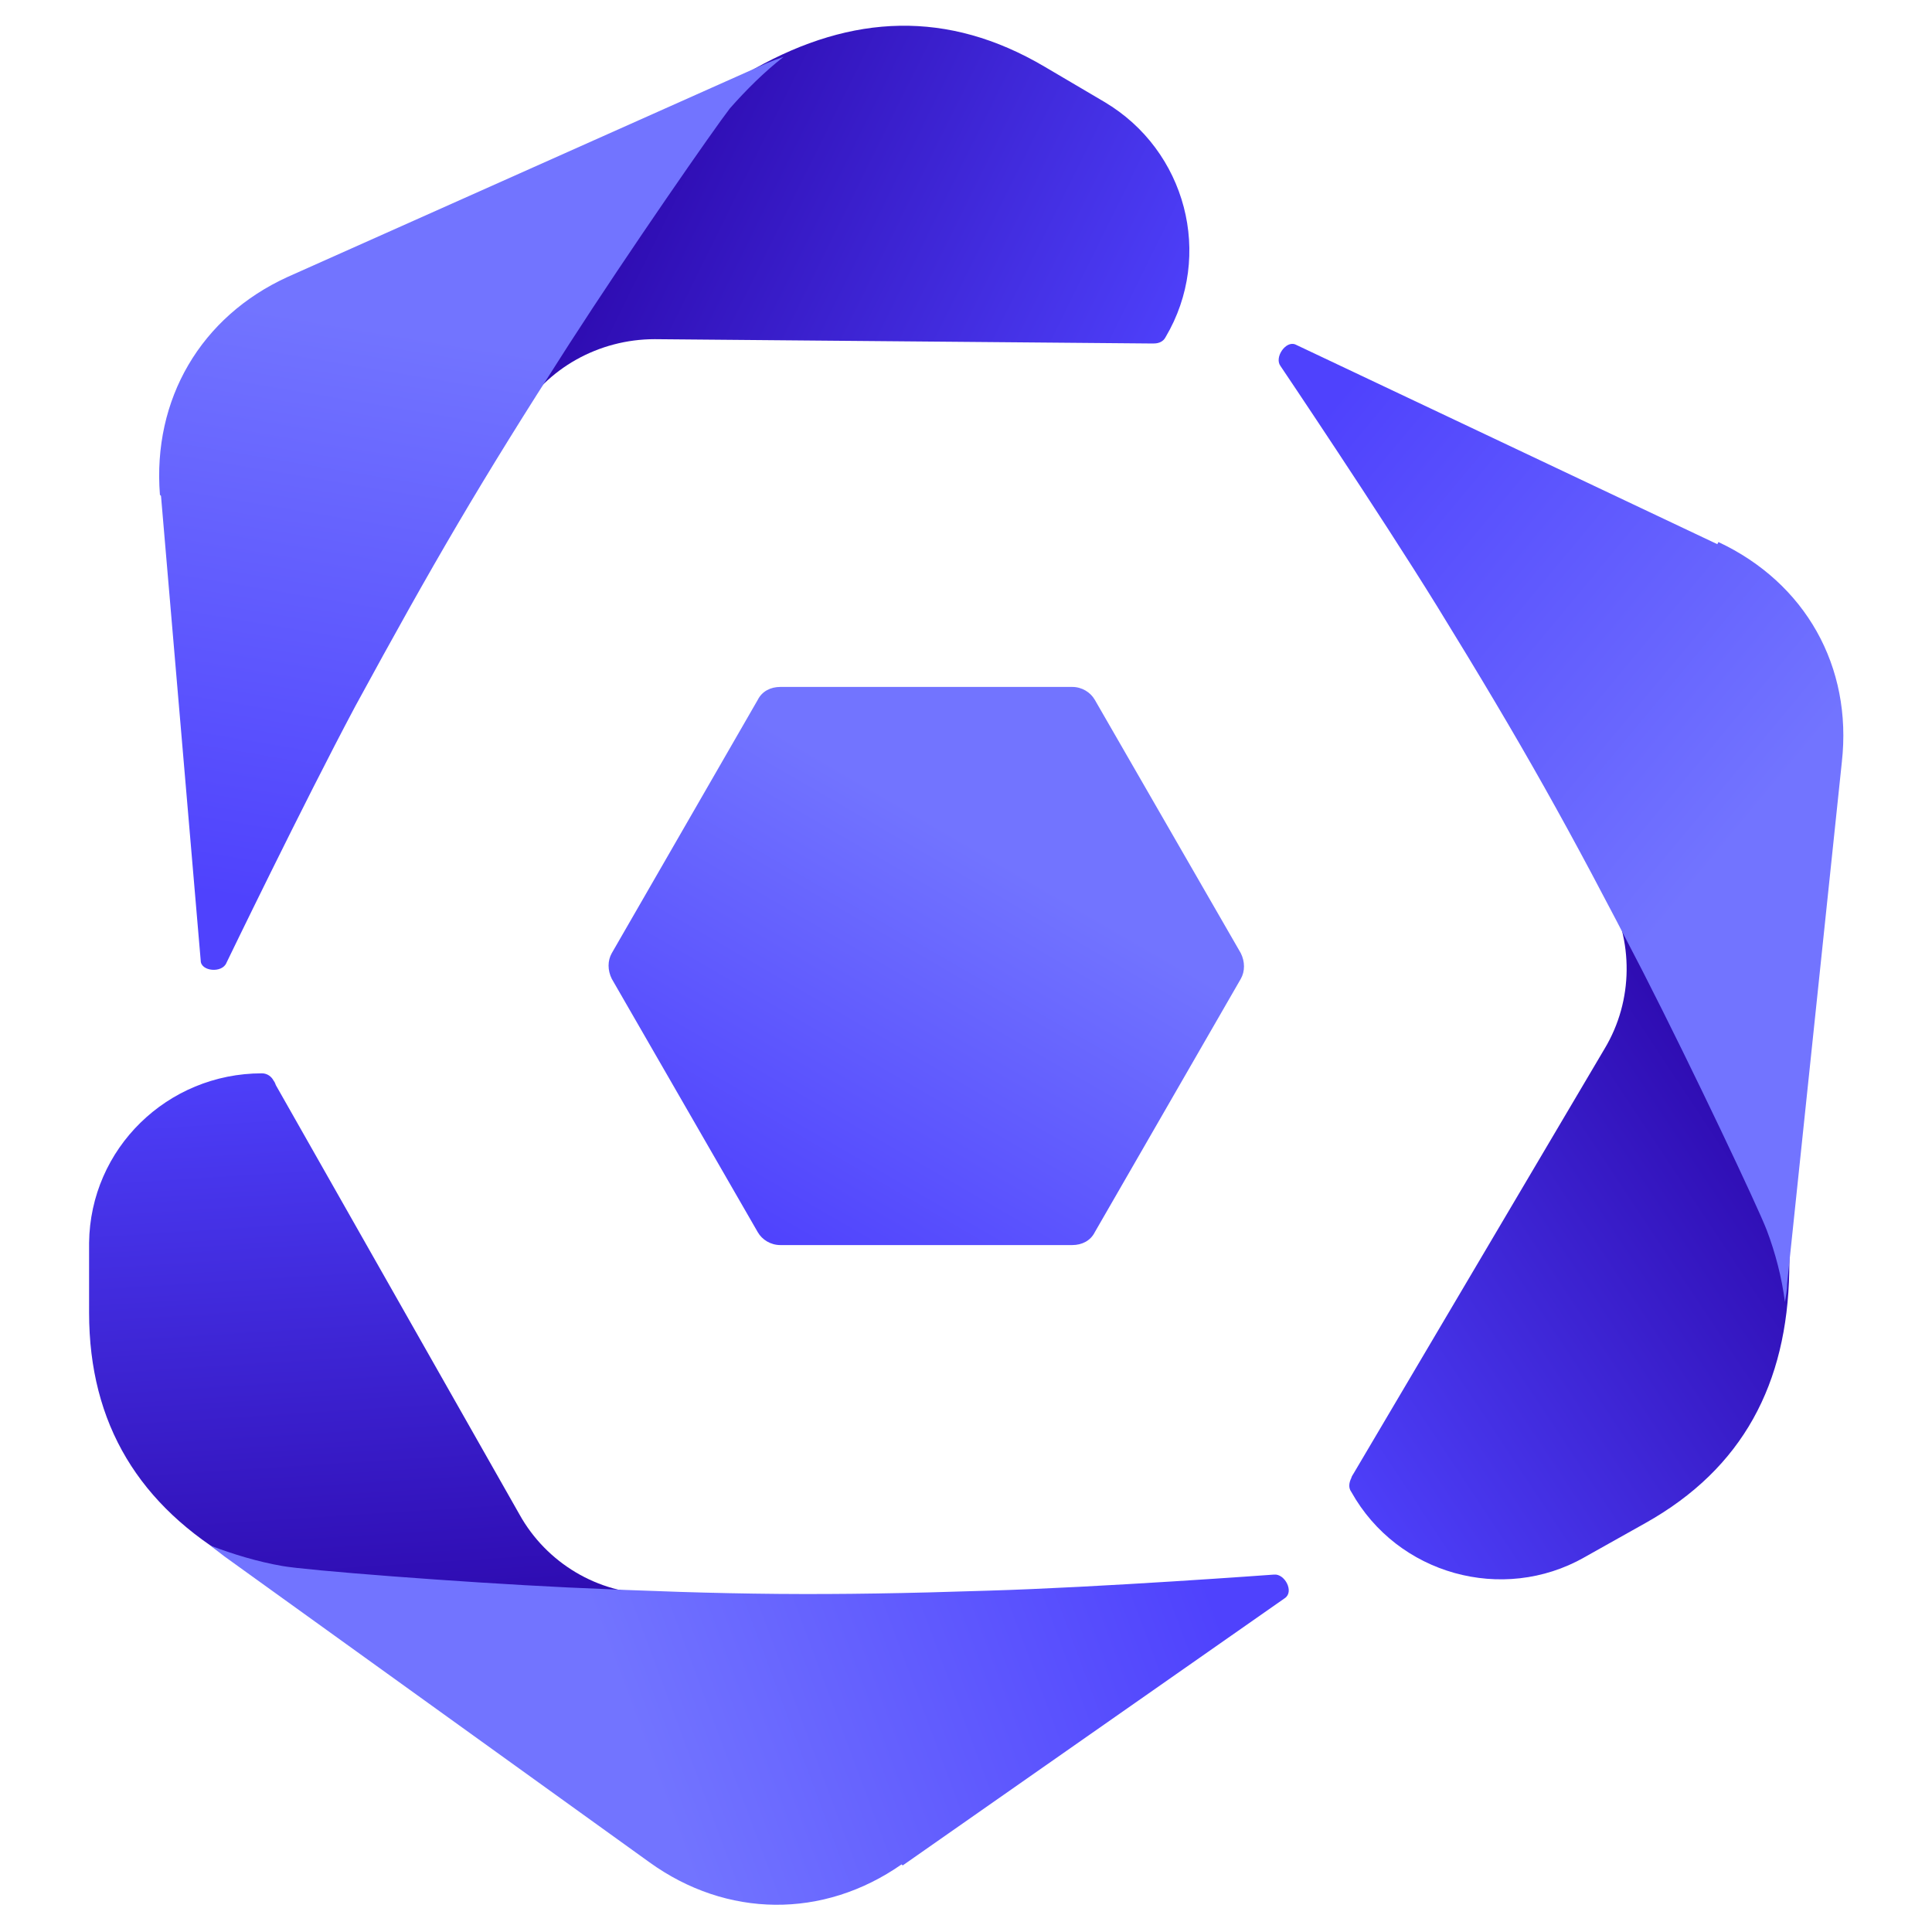
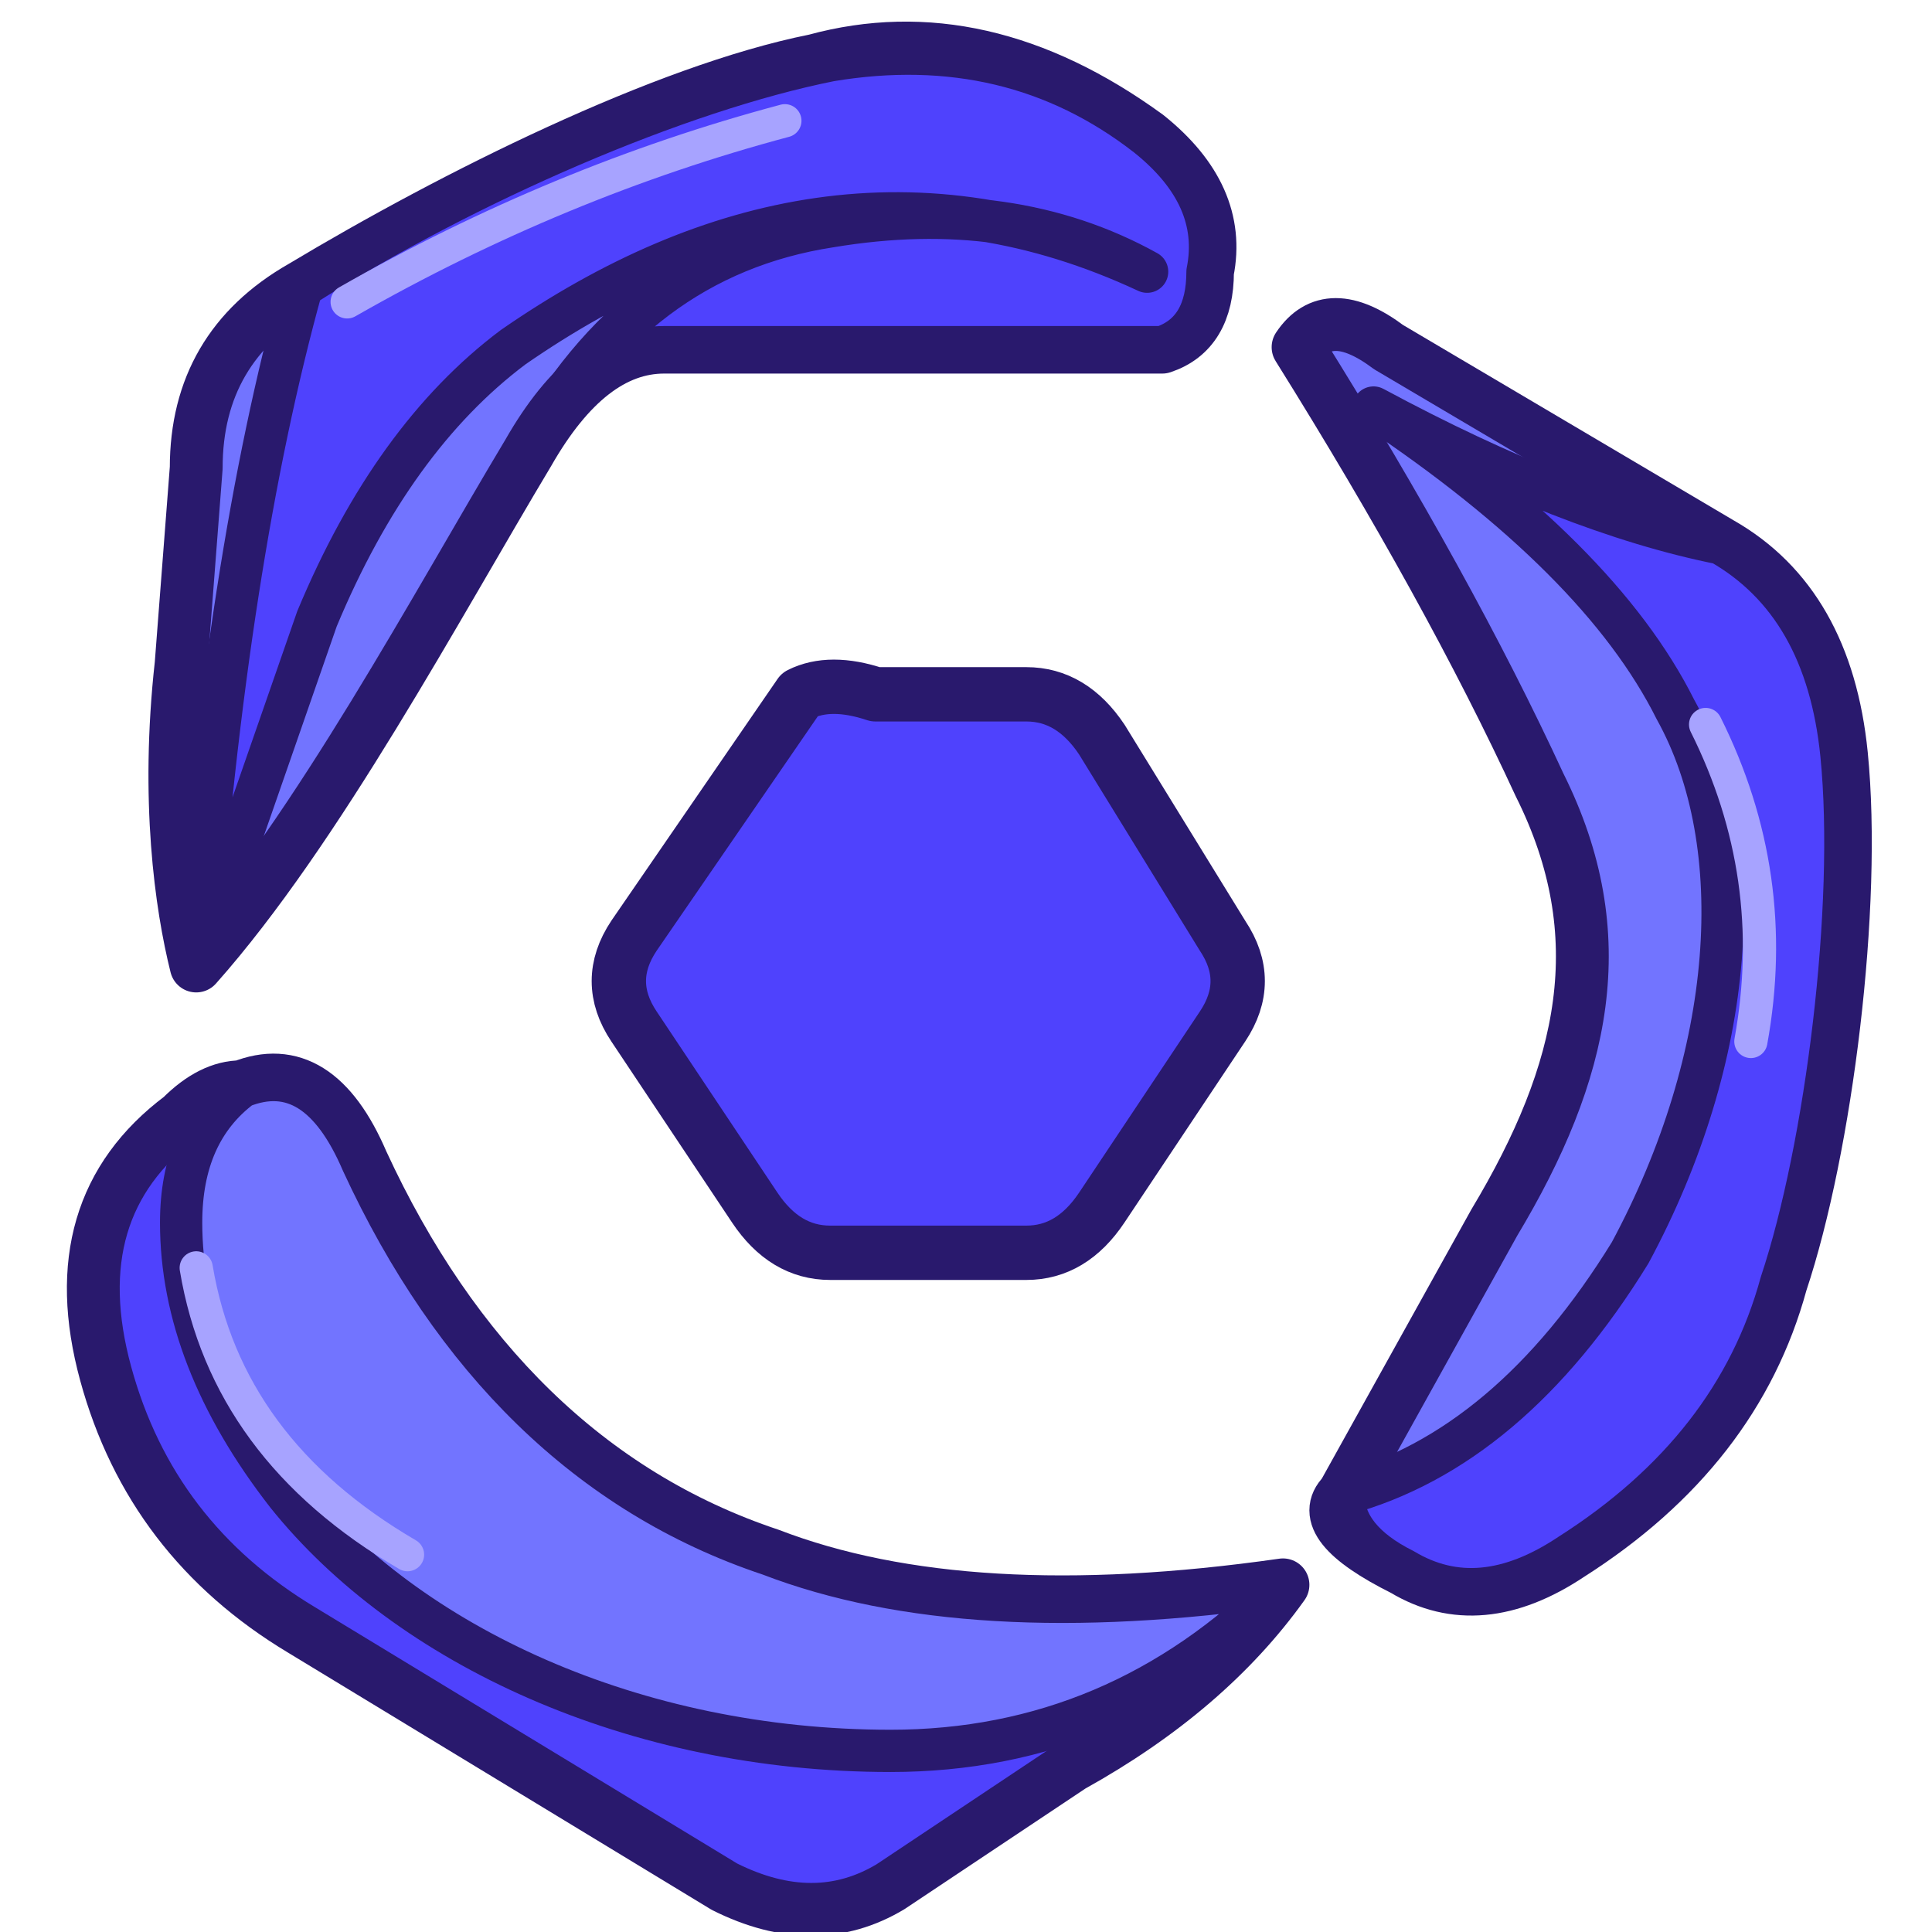
- <svg xmlns="http://www.w3.org/2000/svg" id="uuid-645e1a75-da5d-404f-bf96-89a226f09f6b" width="128" height="128" viewBox="0 0 128 128">
-   <defs>
-     <linearGradient id="uuid-4f1efce1-37cf-406c-b128-cf9114afff85" x1="5.56" y1="256.3" x2="10.64" y2="253.79" gradientTransform="translate(0 258) scale(1 -1)" gradientUnits="userSpaceOnUse">
-       <stop offset="0" stop-color="#2c08ac" />
-       <stop offset="1" stop-color="#4f42fd" />
-     </linearGradient>
-     <linearGradient id="uuid-6088aa4c-3bec-4299-bae1-74ba3671c29b" x1="4.44" y1="255.95" x2="3.18" y2="248.45" gradientTransform="translate(0 258) scale(1 -1)" gradientUnits="userSpaceOnUse">
-       <stop offset=".15" stop-color="#7274ff" />
-       <stop offset=".87" stop-color="#4f42fd" />
-     </linearGradient>
-     <linearGradient id="uuid-ffb42736-2c34-4c58-ad75-668626ee22db" x1="16.48" y1="247.97" x2="11.76" y2="244.84" gradientTransform="translate(0 258) scale(1 -1)" gradientUnits="userSpaceOnUse">
-       <stop offset="0" stop-color="#2c08ac" />
-       <stop offset="1" stop-color="#4f42fd" />
-     </linearGradient>
-     <linearGradient id="uuid-051c1446-420c-49ba-a742-dfd9ab44b6da" x1="16.75" y1="249.11" x2="10.9" y2="253.97" gradientTransform="translate(0 258) scale(1 -1)" gradientUnits="userSpaceOnUse">
-       <stop offset=".15" stop-color="#7274ff" />
-       <stop offset=".87" stop-color="#4f42fd" />
-     </linearGradient>
-     <linearGradient id="uuid-2917f7fa-600c-4537-8955-1e12f16c0435" x1="3.84" y1="242.7" x2="3.48" y2="248.35" gradientTransform="translate(0 258) scale(1 -1)" gradientUnits="userSpaceOnUse">
-       <stop offset="0" stop-color="#2c08ac" />
-       <stop offset="1" stop-color="#4f42fd" />
-     </linearGradient>
-     <linearGradient id="uuid-6737973f-a039-4011-af9a-ff4f59941901" x1="4.7" y1="241.9" x2="11.82" y2="244.56" gradientTransform="translate(0 258) scale(1 -1)" gradientUnits="userSpaceOnUse">
-       <stop offset=".15" stop-color="#7274ff" />
-       <stop offset=".87" stop-color="#4f42fd" />
-     </linearGradient>
-     <linearGradient id="uuid-431338b8-dcc6-47bd-a4af-71142395342a" x1="7.12" y1="246.4" x2="10.13" y2="251.6" gradientTransform="translate(0 258) scale(1 -1)" gradientUnits="userSpaceOnUse">
-       <stop offset="0" stop-color="#4f42fd" />
-       <stop offset=".7" stop-color="#7274ff" />
-     </linearGradient>
-   </defs>
-   <g transform="scale(7.111111)">
-     <path d="M4.55,4.35l.28-.47c.26-.45.75-.72,1.27-.72l4.6.04s.03,0,.05,0c.05,0,.09-.02.11-.06.45-.76.19-1.74-.57-2.19,0,0,.34.2-.56-.33-.9-.53-1.79-.49-2.7.02L2.54,3.17l2.01,1.19Z" fill="url(#uuid-4f1efce1-37cf-406c-b128-cf9114afff85)" />
-     <path d="M1.49,4.61c-.07-.89.38-1.66,1.19-2.03L7.14.59c.05-.02.1-.04.16-.06-.18.14-.35.31-.5.48-.14.18-.94,1.33-1.5,2.2-.83,1.29-1.26,2.03-1.99,3.37-.49.92-1.2,2.39-1.2,2.39-.04.1-.24.08-.24-.02l-.37-4.33Z" fill="url(#uuid-6088aa4c-3bec-4299-bae1-74ba3671c29b)" />
-     <path d="M14.7,7.83l.27.48c.25.45.25,1.01-.02,1.46l-2.34,3.96s-.02.03-.02.04c-.02.04-.03.09,0,.13.43.77,1.41,1.04,2.17.61,0,0-.34.19.57-.32s1.32-1.3,1.34-2.34l.08-5.15-2.04,1.15Z" fill="url(#uuid-ffb42736-2c34-4c58-ad75-668626ee22db)" />
-     <path d="M16.01,5.05c.81.38,1.25,1.16,1.15,2.05l-.51,4.86c0,.06-.01.11-.02.17-.03-.23-.09-.46-.17-.67-.08-.21-.68-1.48-1.15-2.4-.7-1.36-1.12-2.11-1.92-3.41-.55-.89-1.46-2.24-1.46-2.24-.06-.08.05-.24.14-.2l3.93,1.86Z" fill="url(#uuid-051c1446-420c-49ba-a742-dfd9ab44b6da)" />
-     <path d="M6.64,14.85h-.55c-.52,0-1-.29-1.25-.74l-2.27-4s-.01-.03-.02-.04c-.02-.04-.06-.07-.11-.07-.88,0-1.6.7-1.61,1.58,0,0,0-.39,0,.65,0,1.04.47,1.8,1.37,2.32l4.43,2.63.02-2.34Z" fill="url(#uuid-2917f7fa-600c-4537-8955-1e12f16c0435)" />
-     <path d="M8.4,17.37c-.73.51-1.63.5-2.35-.02l-3.96-2.85s-.09-.07-.13-.1c.21.08.44.15.67.19.22.04,1.62.15,2.66.2,1.53.07,2.39.08,3.91.03,1.04-.03,2.67-.15,2.67-.15.1-.01.19.16.1.22l-3.56,2.49Z" fill="url(#uuid-6737973f-a039-4011-af9a-ff4f59941901)" />
-     <path d="M9.99,6.4c.09,0,.17.05.21.12l1.36,2.36c.04.08.04.17,0,.24l-1.36,2.36c-.04.08-.12.12-.21.12h-2.72c-.09,0-.17-.05-.21-.12l-1.36-2.36c-.04-.08-.04-.17,0-.24l1.36-2.36c.04-.08.12-.12.21-.12h2.72Z" fill="url(#uuid-431338b8-dcc6-47bd-a4af-71142395342a)" />
-   </g>
+ <svg xmlns="http://www.w3.org/2000/svg" width="128" height="128" viewBox="0 0 128 128" fill="none" stroke-linecap="round" stroke-linejoin="round">
+   <path d="M13 64 C12 60 11 53 12 44 L13 31 Q13 23 20 19 C30 13 44 6 54 4 Q65 1 76 9 Q81 13 80 18 Q80 22 77 23 L44 23 Q39 23 35 30 C29 40 21 55 13 64 Z" fill="#7274FF" stroke="#29196D" stroke-width="3.5" />
+   <path d="M20 19 C31 12 45 6 55 4 Q67 2 76 9 Q81 13 80 18 Q80 22 77 23 L44 23 Q39 23 35 30 Q42 17 55 15 Q67 13 76 18 C61 11 47 14 34 23 Q26 29 21 41 L13 64 Q15 37 20 19 Z" fill="#4F42FD" stroke="#29196D" stroke-width="2.8" />
+   <path d="M86 23 Q88 20 92 23 L114 36 Q121 40 122 50 C123 60 121 76 118 85 Q115 96 104 103 Q98 107 93 104 Q87 101 89 99 L99 81 C105 71 107 62 102 52 Q96 39 86 23 Z" fill="#7274FF" stroke="#29196D" stroke-width="3.5" />
+   <path d="M91 27 Q104 34 114 36 Q121 40 122 50 C123 60 121 76 118 85 Q115 96 104 103 Q98 107 93 104 Q89 102 89 99 Q100 96 108 83 C115 70 116 56 111 47 Q106 37 91 27 Z" fill="#4F42FD" stroke="#29196D" stroke-width="2.8" />
+   <path d="M16 72 Q21 70 24 77 C30 90 39 99 51 103 Q64 108 85 105 Q80 112 71 117 L59 125 Q54 128 48 125 L20 108 Q10 102 7 91 Q4 80 12 74 Q14 72 16 72 Z" fill="#4F42FD" stroke="#29196D" stroke-width="3.5" />
+   <path d="M16 72 Q21 70 24 77 C30 90 39 99 51 103 Q64 108 85 105 Q74 116 59 116 C42 116 27 109 19 99 Q12 90 12 81 Q12 75 16 72 Z" fill="#7274FF" stroke="#29196D" stroke-width="2.8" />
+   <path d="M53 46 Q55 45 58 46 L68 46 Q71 46 73 49 L81 62 Q83 65 81 68 L73 80 Q71 83 68 83 L55 83 Q52 83 50 80 L42 68 Q40 65 42 62 Z" fill="#4F42FD" stroke="#29196D" stroke-width="3.6" />
+   <path d="M23 20 Q37 12 52 8" stroke="#A7A3FF" stroke-width="2.2" />
+   <path d="M113 48 Q118 58 116 69" stroke="#A7A3FF" stroke-width="2.2" />
+   <path d="M13 84 Q15 96 27 103" stroke="#A7A3FF" stroke-width="2.2" />
</svg>
